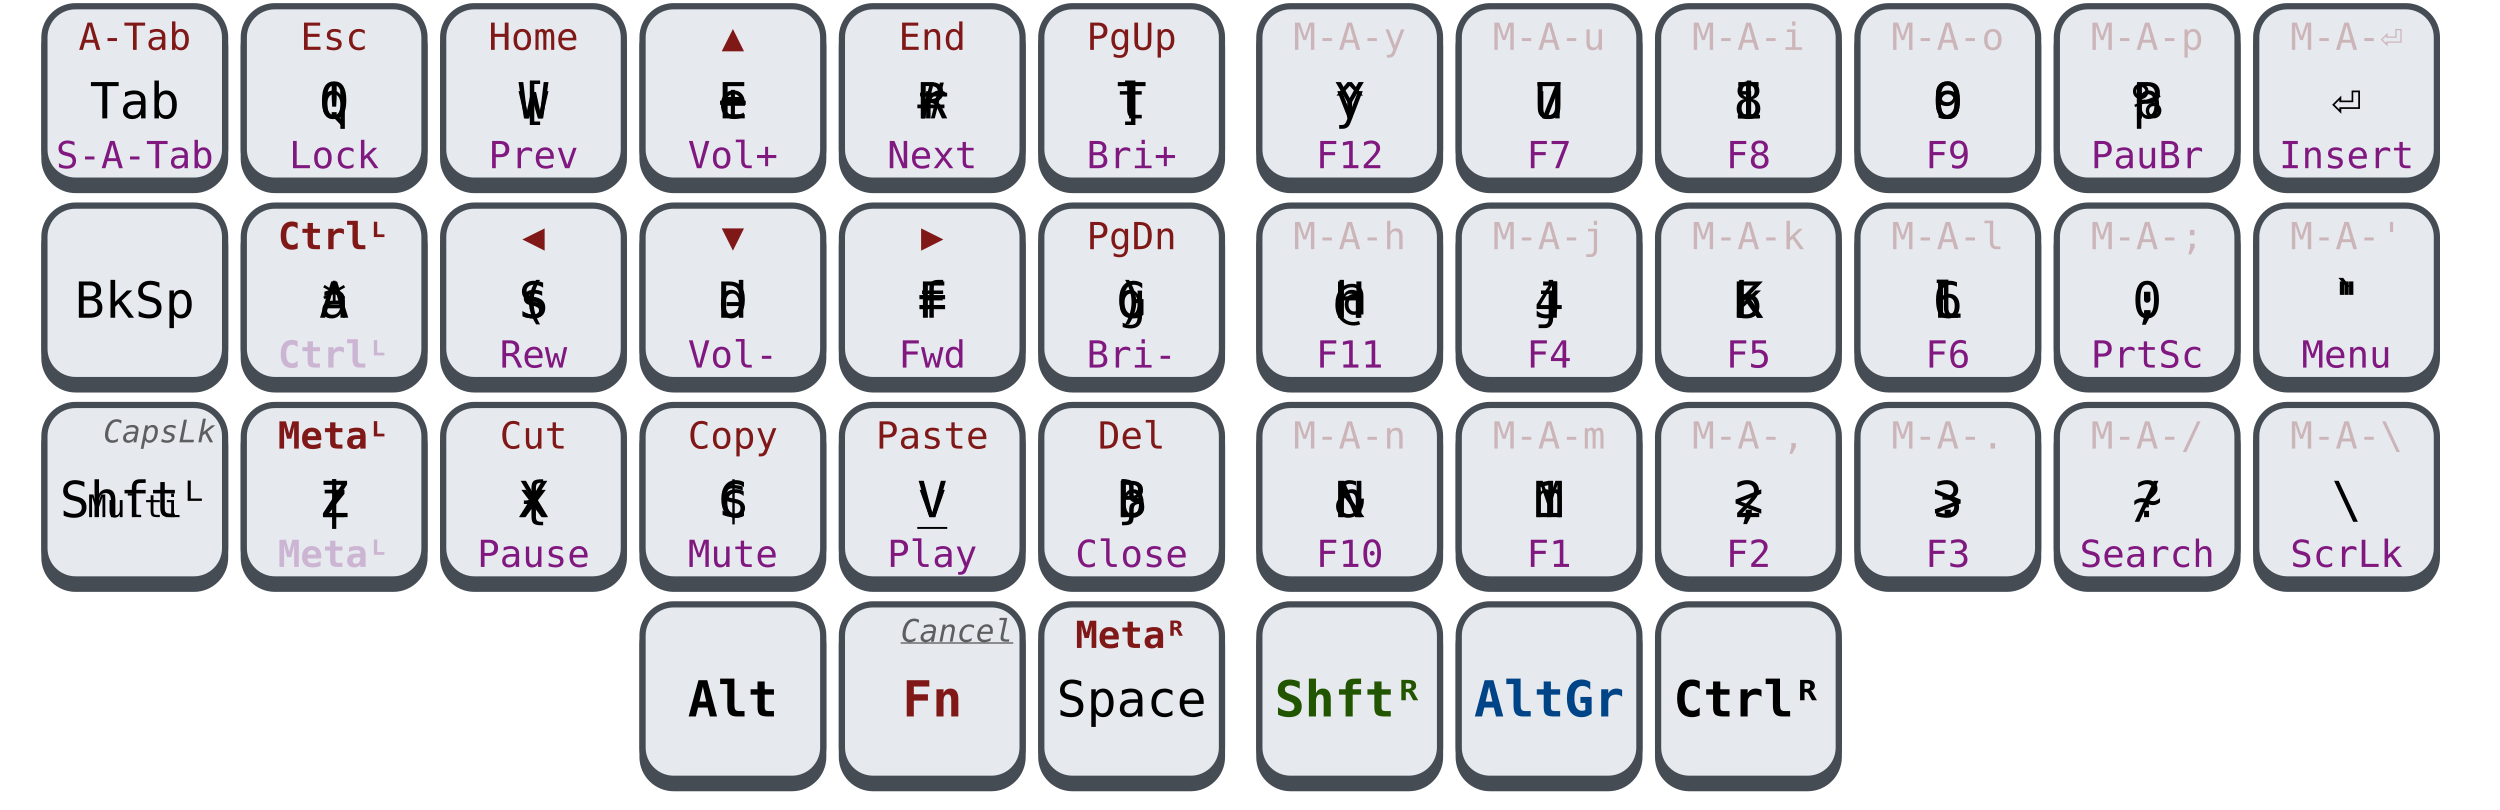
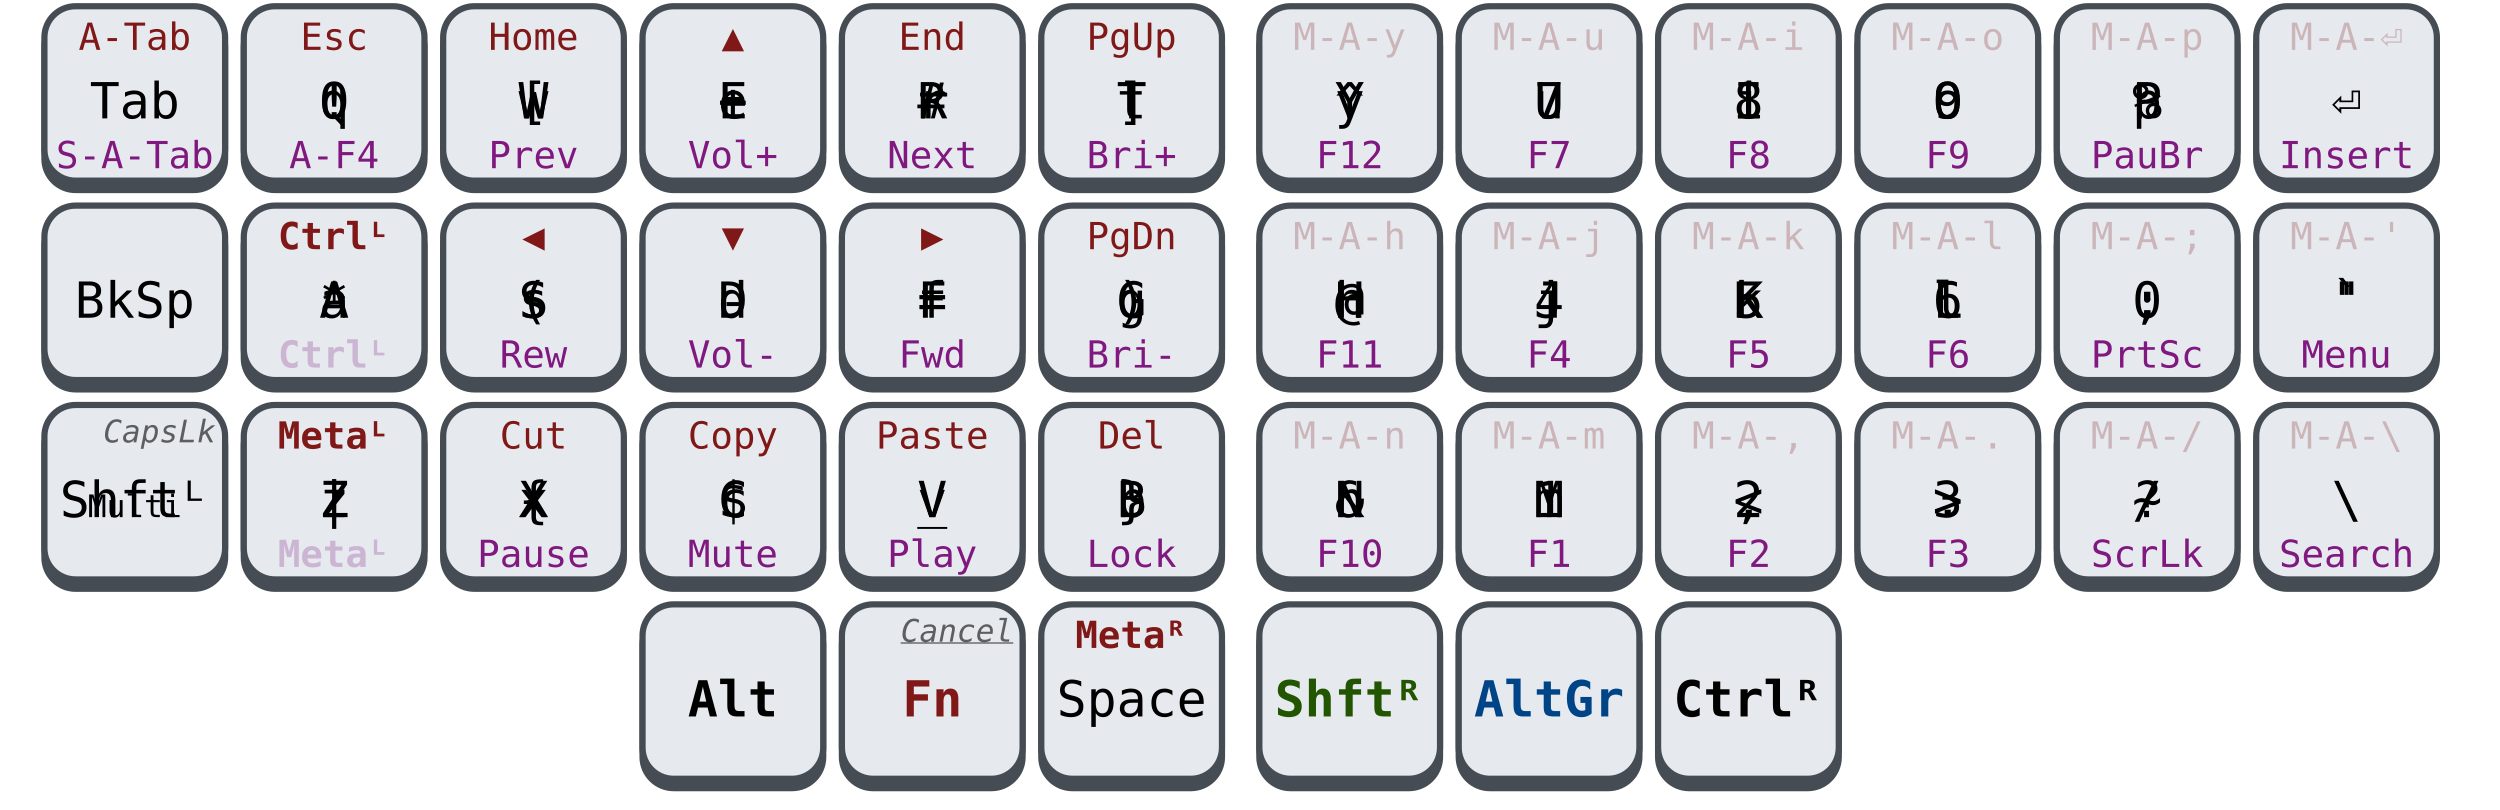
<svg xmlns="http://www.w3.org/2000/svg" width="784" height="254" version="1.1" viewBox="-1 -1 390 130">
  <defs>
    <style type="text/css">
text {
  font-size: 8px;
  text-anchor: middle;
  font-family: monospace;
}
.big {
  font-size: 10px;
}
.mod {
  font-weight: bold;
}
.tap, .doubletap {
  font-size: 7px;
  transform: translate(13px, -12px);
  text-anchor: end;
  opacity: .6;
  font-style: italic;
}
.tap {
  text-decoration: underline;
}
.doubletap {
  text-decoration: double underline;
}
.shift {
  fill: #225500;
}
.altgr {
  fill: #004488;
}
.fn {
  fill: #801818;
}
.media {
  fill: #801880;
}
.dim,
#right .fn {
  opacity: .25;
}

.c0 { transform: translate(15px, 0); }
.c1 { transform: translate(47px, 0); }
.c2 { transform: translate(79px, 0); }
.c3 { transform: translate(111px, 0); }
.c4 { transform: translate(143px, 0); }
.c5 { transform: translate(175px, 0); }
.r0 { transform: translate(0, 18px); }
.r1 { transform: translate(0, 50px); }
.r2 { transform: translate(0, 82px); }
.r3 { transform: translate(0, 114px); }

g.kb &gt; g &gt; g &gt; text:first-child {
  font-size: 8px;
}

g.kb &gt; g &gt; g &gt; g:first-child:has(&gt; :last-child:nth-child(3)) &gt; text:nth-child(1) {
  font-size: 10px;
  transform: translate(-5px, 0px);
  text-anchor: end;
  opacity: 30%;
}
g.kb &gt; g &gt; g &gt; g:first-child:has(&gt; :last-child:nth-child(3)) &gt; text:nth-child(2) {
  transform: translate(5px, 0px);
  text-anchor: start;
  font-size: 10px;
  opacity: 30%;
}
g.kb &gt; g &gt; g &gt; g:first-child:has(&gt; :last-child:nth-child(3)) &gt; text:nth-child(3) {
  font-size: 13px;
  fill: #004488;
  transform: translate(0px, 1px);
  text-anchor: middle;
}
g.kb &gt; g &gt; g &gt; text {
  font-size: 5px;
}
g.kb &gt; g &gt; g &gt; text.fn {
  font-size: 6px;
  transform: translate(0, -11px);
  text-anchor: middle;
}
g.kb &gt; g &gt; g &gt; text.media {
  font-size: 6px;
  transform: translate(0, 8px);
  text-anchor: middle;
}

</style>
    <g id="unit">
      <rect width="29" height="28" ry="5" x="0.5" y="1.5" fill="#454C54" stroke="#454C54" stroke-width="1px" />
      <rect width="29" height="28" ry="5" x="0.5" fill="#E6EAEF" stroke="#454C54" stroke-width="1px" />
    </g>
    <g id="6x1">
      <use href="#unit" x="0" y="0" />
      <use href="#unit" x="32" y="0" />
      <use href="#unit" x="64" y="0" />
      <use href="#unit" x="96" y="0" />
      <use href="#unit" x="128" y="0" />
      <use href="#unit" x="160" y="0" />
    </g>
    <g id="lhs">
      <use href="#6x1" x="0" y="0" />
      <use href="#6x1" x="0" y="32" />
      <use href="#6x1" x="0" y="64" />
      <use href="#unit" x="96" y="96" />
      <use href="#unit" x="128" y="96" />
      <use href="#unit" x="160" y="96" />
    </g>
    <g id="rhs">
      <use href="#6x1" x="0" y="0" />
      <use href="#6x1" x="0" y="32" />
      <use href="#6x1" x="0" y="64" />
      <use href="#unit" x="0" y="96" />
      <use href="#unit" x="32" y="96" />
      <use href="#unit" x="64" y="96" />
    </g>
  </defs>
  <g class="kb" id="left">
    <use href="#lhs" />
    <g class="r0">
      <g class="c0">
        <text>Tab</text>
        <text class="fn">A-Tab</text>
        <text class="media">S-A-Tab</text>
      </g>
      <g class="c1">
        <g>
          <text>q</text>
          <text>Q</text>
          <text>!</text>
        </g>
        <text class="fn">Esc</text>
-         <text class="media">Lock</text>
+         <text class="media">A-F4</text>
      </g>
      <g class="c2">
        <g>
          <text>w</text>
          <text>W</text>
          <text>[</text>
        </g>
        <text class="fn">Home</text>
        <text class="media">Prev</text>
      </g>
      <g class="c3">
        <g>
          <text>e</text>
          <text>E</text>
          <text>+</text>
        </g>
        <text class="fn">▲</text>
        <text class="media">Vol+</text>
      </g>
      <g class="c4">
        <g>
          <text>r</text>
          <text>R</text>
          <text>#</text>
        </g>
        <text class="fn">End</text>
        <text class="media">Next</text>
      </g>
      <g class="c5">
        <g>
          <text>t</text>
          <text>T</text>
          <text>]</text>
        </g>
        <text class="fn">PgUp</text>
        <text class="media">Bri+</text>
      </g>
    </g>
    <g class="r1">
      <g class="c0">
        <text>BkSp</text>
      </g>
      <g class="c1">
        <g>
          <text>a</text>
          <text>A</text>
          <text>*</text>
        </g>
        <text class="mod fn">Ctrlᴸ</text>
        <text class="dim mod media">Ctrlᴸ</text>
      </g>
      <g class="c2">
        <g>
          <text>s</text>
          <text>S</text>
          <text>(</text>
        </g>
        <text class="fn">◀</text>
        <text class="media">Rew</text>
      </g>
      <g class="c3">
        <g>
          <text>d</text>
          <text>D</text>
          <text>-</text>
        </g>
        <text class="fn">▼</text>
        <text class="media">Vol-</text>
      </g>
      <g class="c4">
        <g>
          <text>f</text>
          <text>F</text>
          <text>=</text>
        </g>
        <text class="fn">▶</text>
        <text class="media">Fwd</text>
      </g>
      <g class="c5">
        <g>
          <text>g</text>
          <text>G</text>
          <text>)</text>
        </g>
        <text class="fn">PgDn</text>
        <text class="media">Bri-</text>
      </g>
    </g>
    <g class="r2">
      <g class="c0">
        <text>Shftᴸ</text>
        <text class="doubletap">CapsLk</text>
        <text style="translate: 0px 7px">Multi</text>
      </g>
      <g class="c1">
        <g>
          <text>z</text>
          <text>Z</text>
          <text>|</text>
        </g>
        <text class="mod fn">Metaᴸ</text>
        <text class="dim mod media">Metaᴸ</text>
      </g>
      <g class="c2">
        <g>
          <text>x</text>
          <text>X</text>
          <text>{</text>
        </g>
        <text class="fn">Cut</text>
        <text class="media">Pause</text>
      </g>
      <g class="c3">
        <g>
          <text>c</text>
          <text>C</text>
          <text>$</text>
        </g>
        <text class="fn">Copy</text>
        <text class="media">Mute</text>
      </g>
      <g class="c4">
        <g>
          <text>v</text>
          <text>V</text>
          <text>_</text>
        </g>
        <text class="fn">Paste</text>
        <text class="media">Play</text>
      </g>
      <g class="c5">
        <g>
          <text>b</text>
          <text>B</text>
          <text>}</text>
        </g>
        <text class="fn">Del</text>
-         <text class="media">Close</text>
+         <text class="media">Lock</text>
      </g>
    </g>
    <g class="r3">
      <text class="c3 mod">Alt</text>
      <g class="c4">
        <text class="mod">
          <tspan class="fn">Fn</tspan>
        </text>
        <text class="tap">Cancel</text>
      </g>
      <g class="c5">
        <text>Space</text>
        <text class="mod fn">Metaᴿ</text>
      </g>
    </g>
  </g>
  <g class="kb" id="right" transform="translate(195, 0)">
    <use href="#rhs" />
    <g class="r0">
      <g class="c0">
        <g>
          <text>y</text>
          <text>Y</text>
          <text>^</text>
        </g>
        <text class="fn">M-A-y</text>
        <text class="media">F12</text>
      </g>
      <g class="c1">
        <g>
          <text>u</text>
          <text>U</text>
          <text>7</text>
        </g>
        <text class="fn">M-A-u</text>
        <text class="media">F7</text>
      </g>
      <g class="c2">
        <g>
          <text>i</text>
          <text>I</text>
          <text>8</text>
        </g>
        <text class="fn">M-A-i</text>
        <text class="media">F8</text>
      </g>
      <g class="c3">
        <g>
          <text>o</text>
          <text>O</text>
          <text>9</text>
        </g>
        <text class="fn">M-A-o</text>
        <text class="media">F9</text>
      </g>
      <g class="c4">
        <g>
          <text>p</text>
          <text>P</text>
          <text>%</text>
        </g>
        <text class="fn">M-A-p</text>
        <text class="media">PauBr</text>
      </g>
      <g class="c5">
        <text>⏎</text>
        <text class="fn">M-A-⏎</text>
        <text class="media">Insert</text>
      </g>
    </g>
    <g class="r1">
      <g class="c0">
        <g>
          <text>h</text>
          <text>H</text>
          <text>@</text>
        </g>
        <text class="fn">M-A-h</text>
        <text class="media">F11</text>
      </g>
      <g class="c1">
        <g>
          <text>j</text>
          <text>J</text>
          <text>4</text>
        </g>
        <text class="fn">M-A-j</text>
        <text class="media">F4</text>
      </g>
      <g class="c2">
        <g>
          <text>k</text>
          <text>K</text>
          <text>5</text>
        </g>
        <text class="fn">M-A-k</text>
        <text class="media">F5</text>
      </g>
      <g class="c3">
        <g>
          <text>l</text>
          <text>L</text>
          <text>6</text>
        </g>
        <text class="fn">M-A-l</text>
        <text class="media">F6</text>
      </g>
      <g class="c4">
        <g>
          <text>;</text>
          <text>:</text>
          <text>0</text>
        </g>
        <text class="fn">M-A-;</text>
        <text class="media">PrtSc</text>
      </g>
      <g class="c5">
        <g>
          <text>'</text>
          <text>"</text>
          <text>`</text>
        </g>
        <text class="fn">M-A-'</text>
        <text class="media">Menu</text>
      </g>
    </g>
    <g class="r2">
      <g class="c0">
        <g>
          <text>n</text>
          <text>N</text>
          <text>&amp;</text>
        </g>
        <text class="fn">M-A-n</text>
        <text class="media">F10</text>
      </g>
      <g class="c1">
        <g>
          <text>m</text>
          <text>M</text>
          <text>1</text>
        </g>
        <text class="fn">M-A-m</text>
        <text class="media">F1</text>
      </g>
      <g class="c2">
        <g>
          <text>,</text>
          <text>&lt;</text>
          <text>2</text>
        </g>
        <text class="fn">M-A-,</text>
        <text class="media">F2</text>
      </g>
      <g class="c3">
        <g>
          <text>.</text>
          <text>&gt;</text>
          <text>3</text>
        </g>
        <text class="fn">M-A-.</text>
        <text class="media">F3</text>
      </g>
      <g class="c4">
        <g>
          <text>/</text>
          <text>?</text>
          <text>~</text>
        </g>
        <text class="fn">M-A-/</text>
-         <text class="media">Search</text>
+         <text class="media">ScrLk</text>
      </g>
      <g class="c5">
        <text class="big">\</text>
        <text class="fn">M-A-\</text>
-         <text class="media">ScrLk</text>
+         <text class="media">Search</text>
      </g>
    </g>
    <g class="r3">
      <g class="c0 mod shift">
        <text>Shftᴿ</text>
      </g>
      <g class="c1">
        <text class="mod altgr">AltGr</text>
      </g>
      <g>
        <text class="c2 mod">Ctrlᴿ</text>
      </g>
    </g>
  </g>
</svg>
